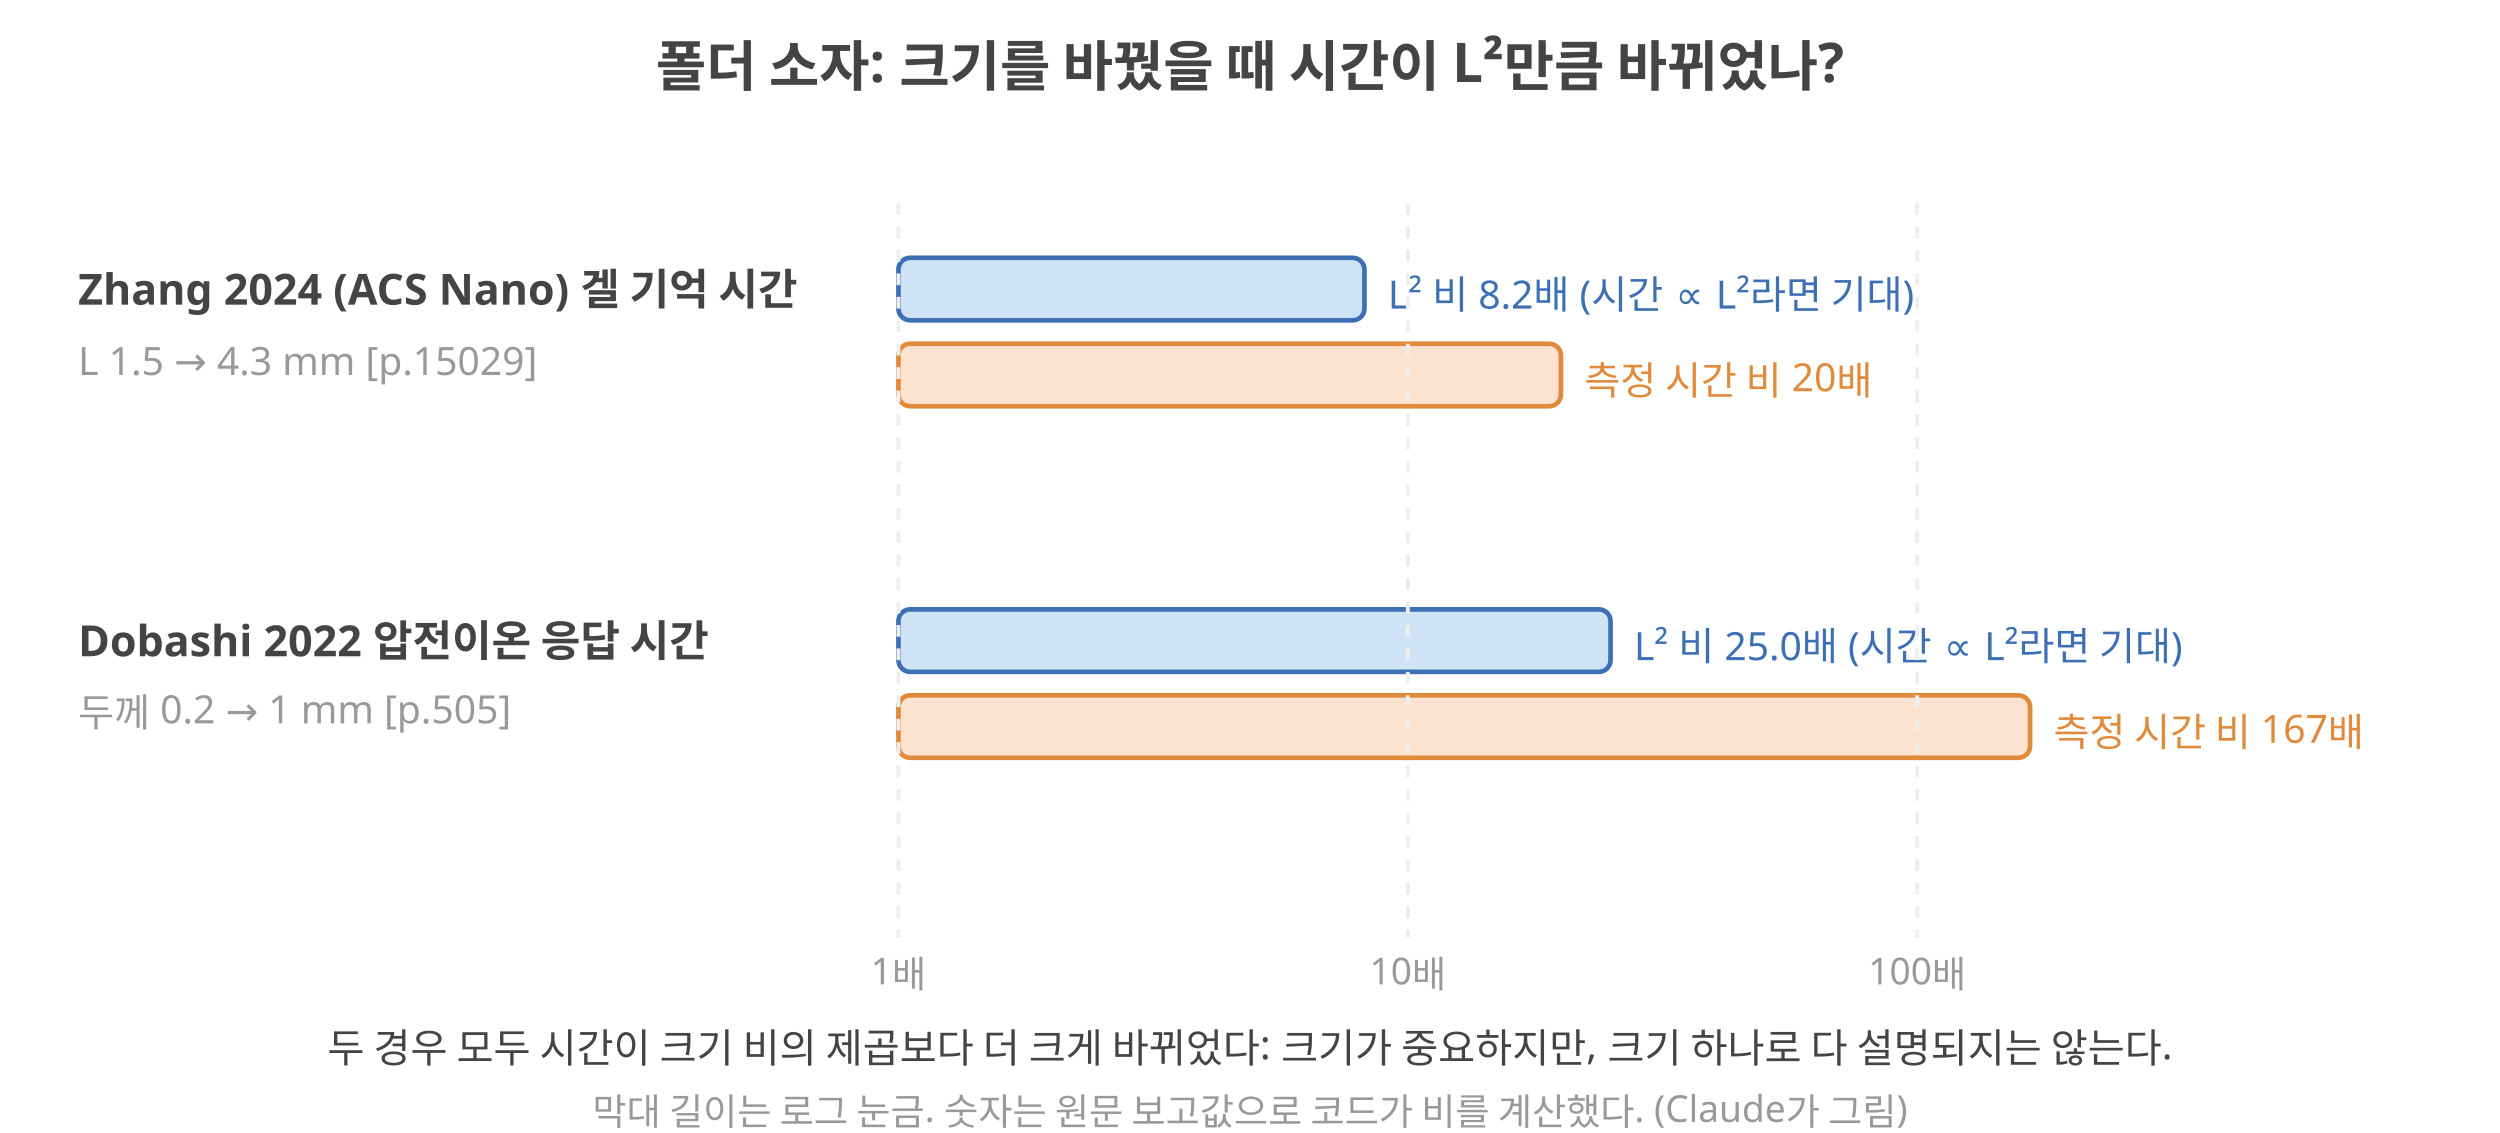
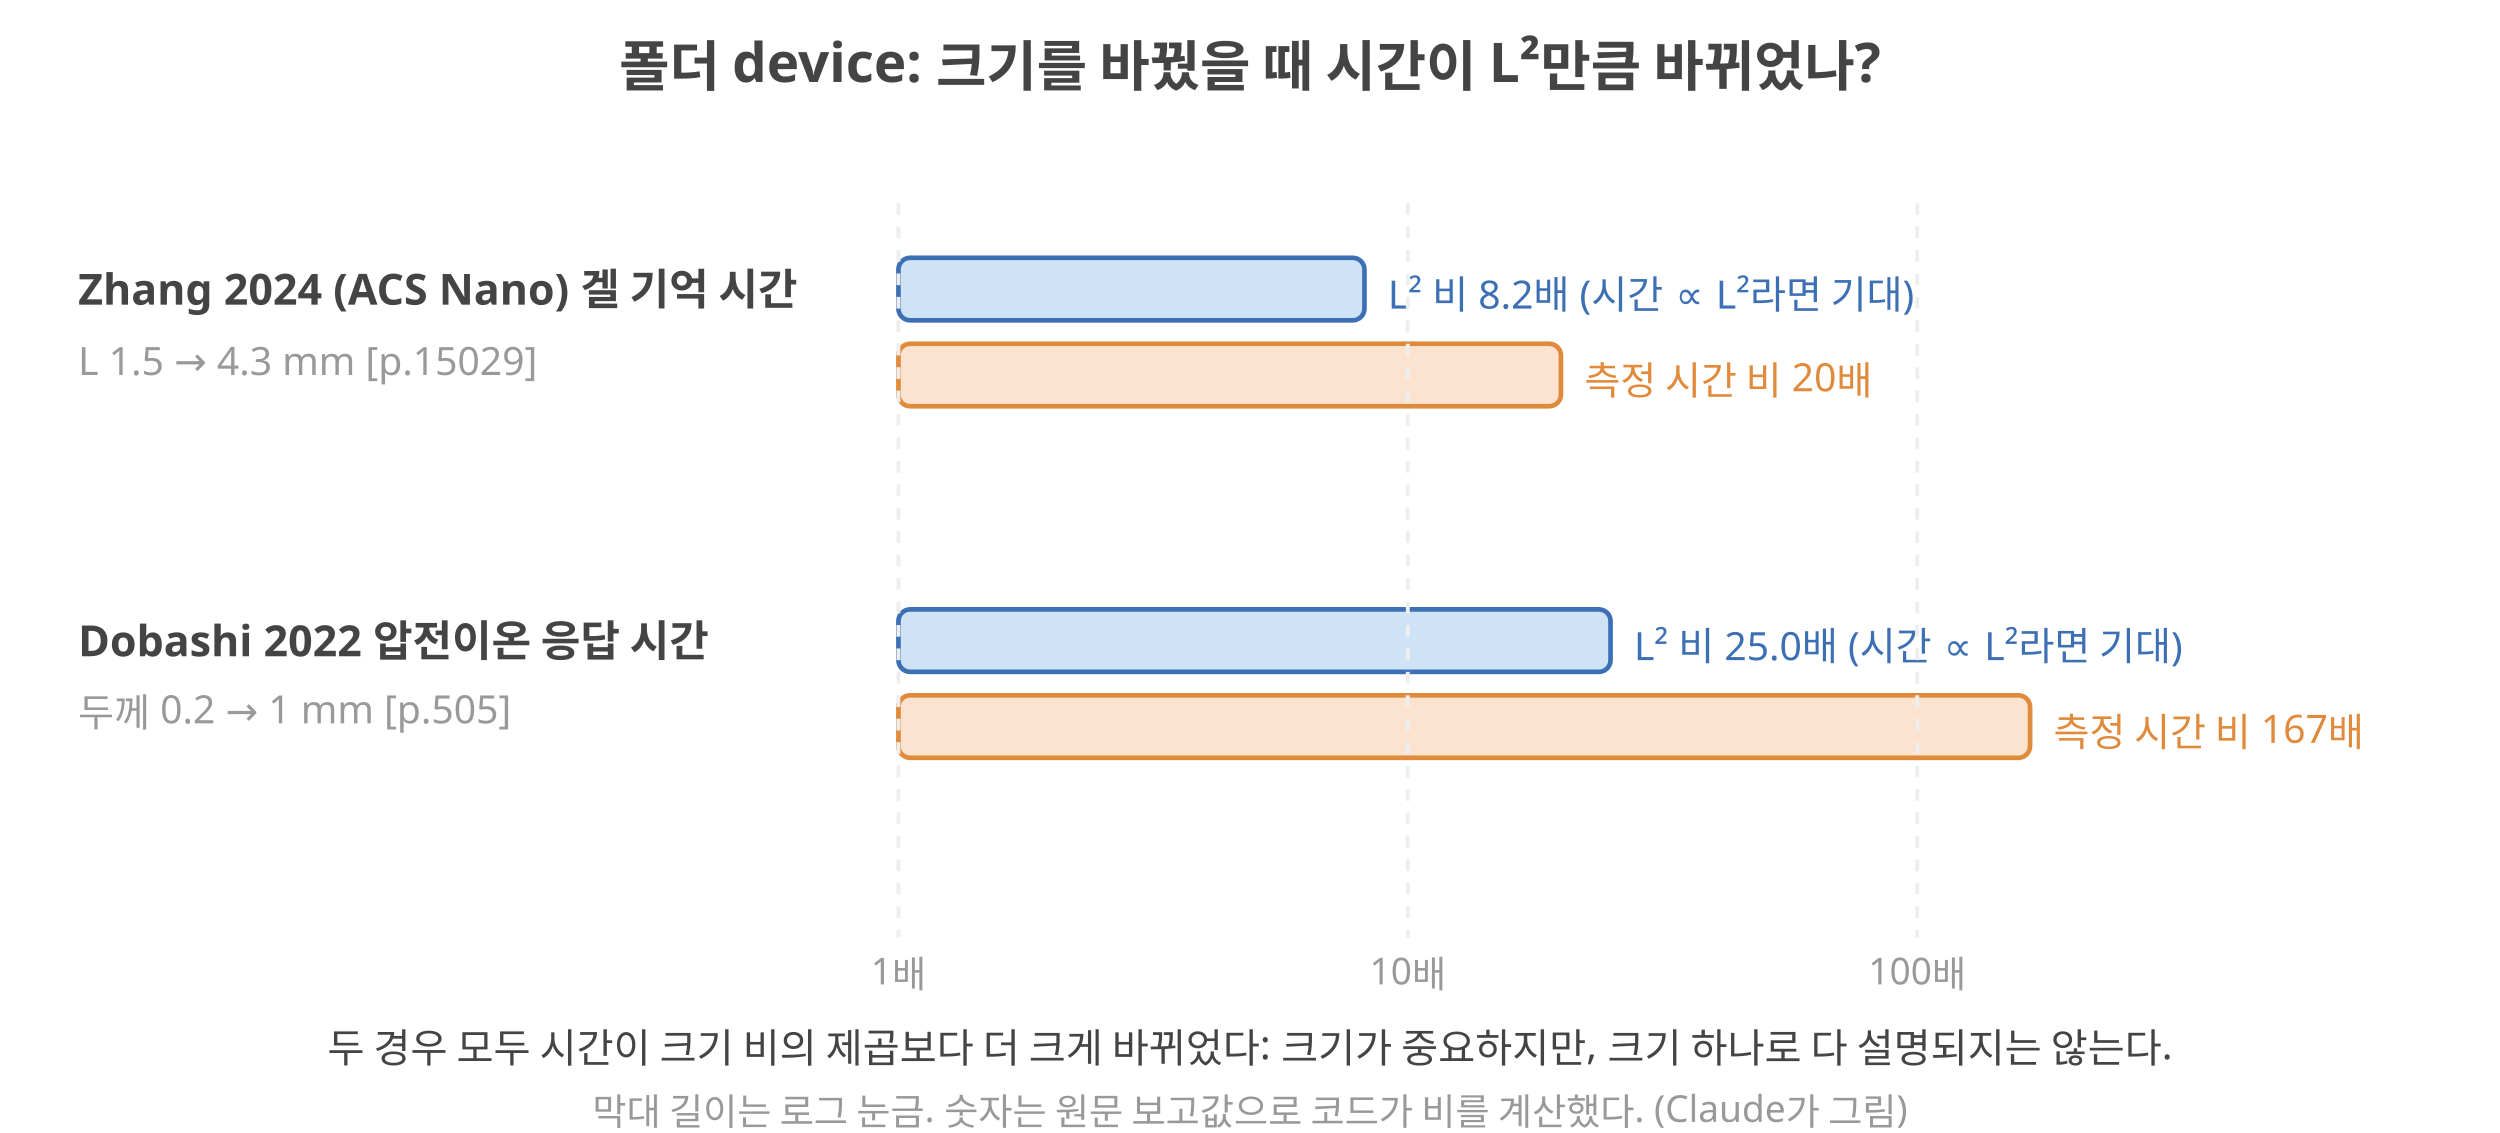
<svg xmlns="http://www.w3.org/2000/svg" viewBox="0 0 640 290" width="100%" font-family="Noto Sans KR, Malgun Gothic, sans-serif" font-size="13" fill="#444">
  <defs>
    <marker id="arr" viewBox="0 0 10 10" refX="9" refY="5" markerWidth="7" markerHeight="7" orient="auto-start-reverse">
      <path d="M0,0 L10,5 L0,10 z" fill="#444" />
    </marker>
  </defs>
-   <text x="320.0" y="22.0" font-size="14" fill="#444" text-anchor="middle" font-weight="bold">폴더 소자: 크기를 바꿨을 때 시간이 L²만큼 바뀌었나?</text>
+   <text x="320.0" y="22.0" font-size="14" fill="#444" text-anchor="middle" font-weight="bold">폴더 device: 크기를 바꿨을 때 시간이 L²만큼 바뀌었나?</text>
  <text x="20.0" y="78.0" font-size="11" fill="#444" text-anchor="start" font-weight="bold">Zhang 2024 (ACS Nano) 겔 기억 시간</text>
  <text x="20.0" y="96.0" font-size="10" fill="#999" text-anchor="start" font-weight="normal">L 1.5 → 4.3 mm [p.15029]</text>
  <rect x="230.0" y="66.0" width="119.3" height="16.0" rx="3" fill="#cfe3f7" stroke="#3d6fb4" stroke-width="1.2" />
  <text x="355.3" y="79.0" font-size="10" fill="#3d6fb4" text-anchor="start" font-weight="normal">L² 비 8.2배 (시간 ∝ L²라면 기대)</text>
  <rect x="230.0" y="88.0" width="169.6" height="16.0" rx="3" fill="#fbe3cf" stroke="#e08a3c" stroke-width="1.2" />
  <text x="405.6" y="101.0" font-size="10" fill="#e08a3c" text-anchor="start" font-weight="normal">측정 시간 비 20배</text>
  <text x="20.0" y="168.0" font-size="11" fill="#444" text-anchor="start" font-weight="bold">Dobashi 2022 압전이온 응답 시간</text>
  <text x="20.0" y="186.0" font-size="10" fill="#999" text-anchor="start" font-weight="normal">두께 0.2 → 1 mm [p.505]</text>
  <rect x="230.0" y="156.0" width="182.3" height="16.0" rx="3" fill="#cfe3f7" stroke="#3d6fb4" stroke-width="1.2" />
  <text x="418.3" y="169.0" font-size="10" fill="#3d6fb4" text-anchor="start" font-weight="normal">L² 비 25.0배 (시간 ∝ L²라면 기대)</text>
  <rect x="230.0" y="178.0" width="289.7" height="16.0" rx="3" fill="#fbe3cf" stroke="#e08a3c" stroke-width="1.2" />
  <text x="525.7" y="191.0" font-size="10" fill="#e08a3c" text-anchor="start" font-weight="normal">측정 시간 비 167배</text>
  <line x1="230.0" y1="52.0" x2="230.0" y2="240.0" stroke="#eee" stroke-width="1" stroke-dasharray="3 3" />
  <text x="230.0" y="252.0" font-size="9.5" fill="#999" text-anchor="middle" font-weight="normal">1배</text>
  <line x1="360.4" y1="52.0" x2="360.4" y2="240.0" stroke="#eee" stroke-width="1" stroke-dasharray="3 3" />
  <text x="360.4" y="252.0" font-size="9.5" fill="#999" text-anchor="middle" font-weight="normal">10배</text>
  <line x1="490.8" y1="52.0" x2="490.8" y2="240.0" stroke="#eee" stroke-width="1" stroke-dasharray="3 3" />
  <text x="490.8" y="252.0" font-size="9.5" fill="#999" text-anchor="middle" font-weight="normal">100배</text>
  <text x="320.0" y="272.0" font-size="10.3" fill="#444" text-anchor="middle" font-weight="normal">두 경우 모두 시간이 크기 비의 제곱보다 더 크게 바뀌었다: 크기가 중요하지만, 크기 하나로 다 설명되지는 않는다.</text>
  <text x="320.0" y="288.0" font-size="9.5" fill="#999" text-anchor="middle" font-weight="normal">막대 길이는 로그 눈금. 숫자는 원문 보고값으로 코드가 비를 계산했다. (Claude가 그림)</text>
</svg>
